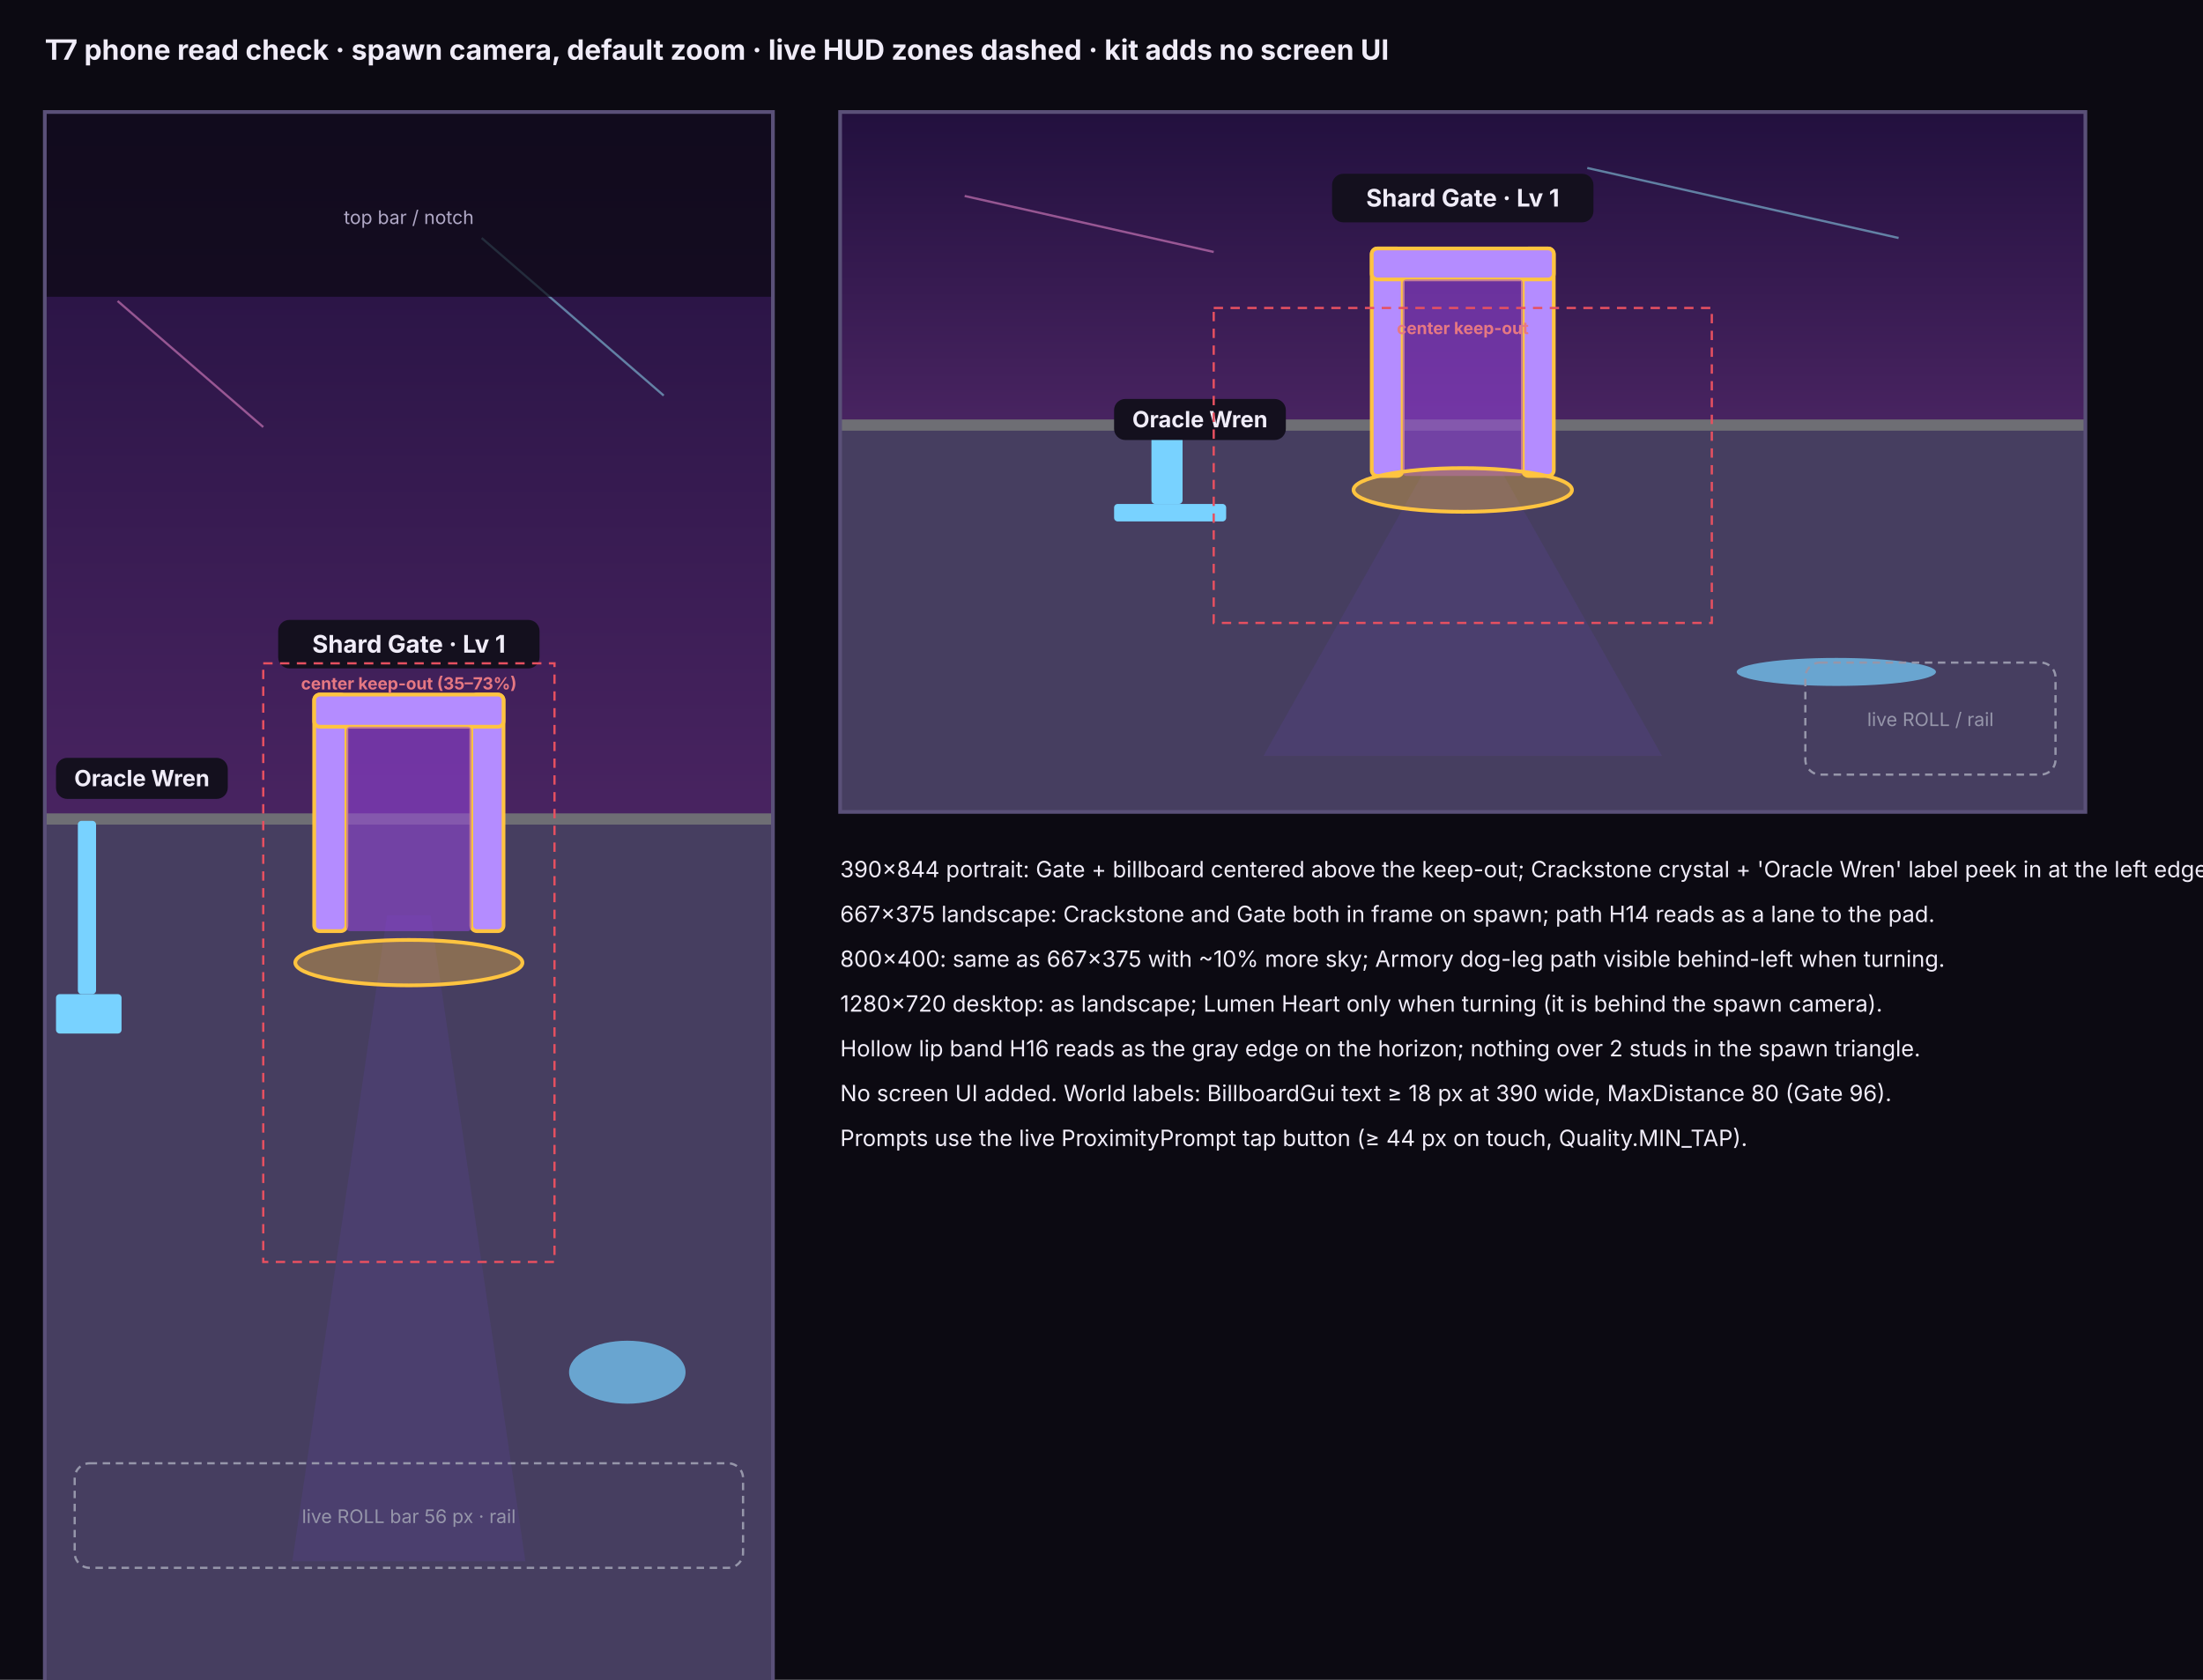
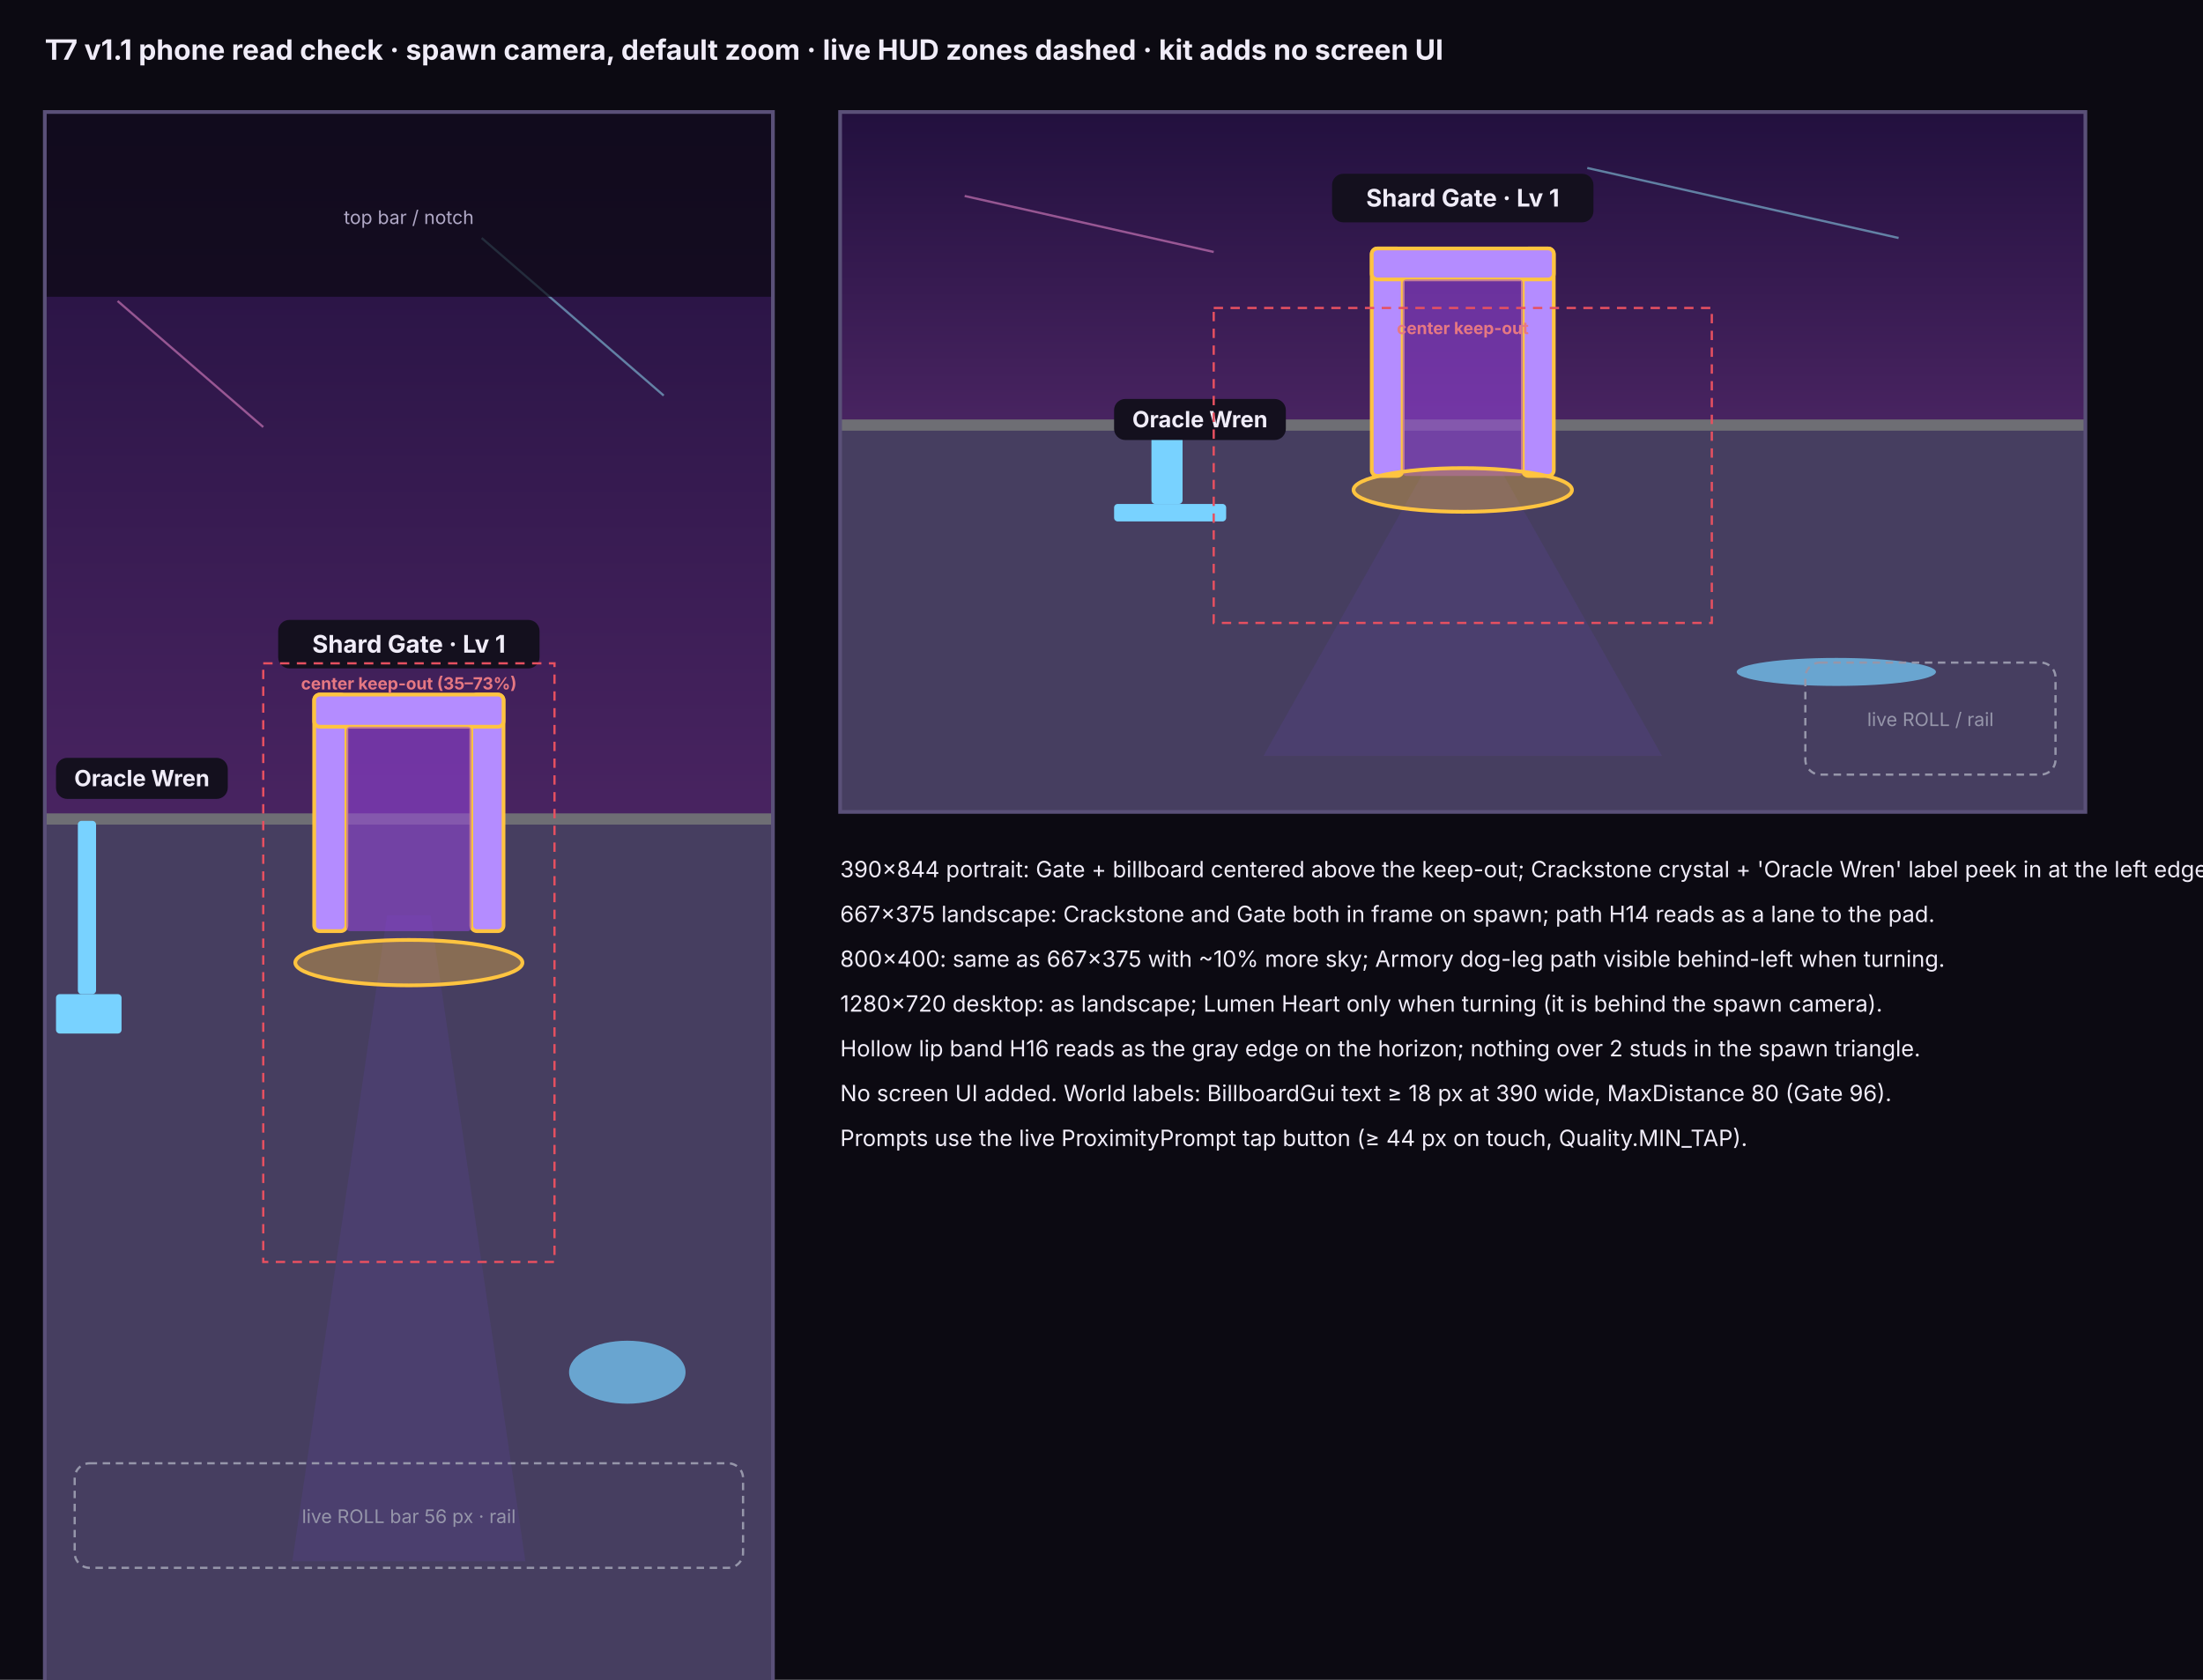
<svg xmlns="http://www.w3.org/2000/svg" width="1180" height="900" viewBox="0 0 1180 900">
  <rect x="0" y="0" width="1180" height="900" rx="0" fill="rgb(12,10,18)" />
-   <text x="24" y="32" font-family="'Builder Sans','BuilderSans','Inter','Segoe UI',Arial,sans-serif" font-size="15" font-weight="700" fill="rgb(240,236,248)" text-anchor="start">T7 phone read check · spawn camera, default zoom · live HUD zones dashed · kit adds no screen UI</text>
+   <text x="24" y="32" font-family="'Builder Sans','BuilderSans','Inter','Segoe UI',Arial,sans-serif" font-size="15" font-weight="700" fill="rgb(240,236,248)" text-anchor="start">T7 v1.1 phone read check · spawn camera, default zoom · live HUD zones dashed · kit adds no screen UI</text>
  <g transform="translate(24,60)">
    <defs>
      <linearGradient id="sk390" x1="0" y1="0" x2="0" y2="1">
        <stop offset="0" stop-color="rgb(34,16,62)" />
        <stop offset="1" stop-color="rgb(120,60,140)" />
      </linearGradient>
    </defs>
    <rect x="0" y="0" width="390" height="844" rx="0" fill="url(#sk390)" />
    <polygon points="0,379.8 390,379.8 390,844 0,844" fill="rgb(70,62,96)" />
    <line x1="39.0" y1="101.28" x2="117.0" y2="168.8" stroke="rgb(255,150,220)" stroke-width="1.2" opacity="0.5" />
    <line x1="234.0" y1="67.52" x2="331.5" y2="151.92" stroke="rgb(150,235,255)" stroke-width="1.2" opacity="0.5" />
    <rect x="0" y="375.8" width="390" height="6" rx="0" fill="rgb(110,110,116)" />
    <polygon points="132.6,776.48 257.4,776.48 206.7,430.44 183.3,430.44" fill="rgb(75,63,112)" opacity="0.9" />
    <rect x="144.3" y="312.13" width="17.238" height="126.75" rx="3" fill="rgb(180,140,255)" stroke="rgb(255,196,64)" stroke-width="2" />
    <rect x="228.462" y="312.13" width="17.238" height="126.75" rx="3" fill="rgb(180,140,255)" stroke="rgb(255,196,64)" stroke-width="2" />
    <rect x="144.3" y="312.13" width="101.4" height="17.238" rx="3" fill="rgb(180,140,255)" stroke="rgb(255,196,64)" stroke-width="2" />
    <rect x="161.538" y="329.368" width="66.924" height="109.512" rx="2" fill="rgb(150,70,220)" opacity="0.55" />
    <ellipse cx="195.0" cy="455.76" rx="60.84" ry="12.168" fill="rgb(255,196,64)" fill-opacity="0.35" stroke="rgb(255,196,64)" stroke-width="2" />
    <rect x="125.0" y="272.13" width="140" height="26" rx="6" fill="rgb(20,16,30)" />
    <text x="195.0" y="289.68" font-family="'Builder Sans','BuilderSans','Inter','Segoe UI',Arial,sans-serif" font-size="13" font-weight="700" fill="rgb(240,236,248)" text-anchor="middle">Shard Gate · Lv 1</text>
    <rect x="6" y="472.64" width="35.1" height="21.1" rx="2" fill="rgb(120,210,255)" />
    <rect x="17.7" y="379.8" width="9.75" height="92.84" rx="2" fill="rgb(120,210,255)" />
    <rect x="6" y="346.04" width="92" height="22" rx="6" fill="rgb(20,16,30)" />
    <text x="52.0" y="361.24" font-family="'Builder Sans','BuilderSans','Inter','Segoe UI',Arial,sans-serif" font-size="12" font-weight="700" fill="rgb(240,236,248)" text-anchor="middle">Oracle Wren</text>
    <ellipse cx="312.0" cy="675.2" rx="31.2" ry="16.88" fill="rgb(120,210,255)" opacity="0.7" />
    <rect x="0" y="0" width="390" height="99" rx="0" fill="rgb(10,8,16)" opacity="0.7" />
    <text x="195.0" y="60" font-family="'Builder Sans','BuilderSans','Inter','Segoe UI',Arial,sans-serif" font-size="10" font-weight="400" fill="rgb(176,168,198)" text-anchor="middle">top bar / notch</text>
    <rect x="117.0" y="295.4" width="156.0" height="320.72" rx="0" fill="none" stroke="rgb(230,80,96)" stroke-width="1.2" stroke-dasharray="5 4" />
    <text x="195.0" y="309.4" font-family="'Builder Sans','BuilderSans','Inter','Segoe UI',Arial,sans-serif" font-size="9" font-weight="700" fill="rgb(230,120,130)" text-anchor="middle">center keep-out (35–73%)</text>
    <rect x="16" y="724" width="358" height="56" rx="8" fill="none" stroke="rgb(150,150,170)" stroke-width="1.2" stroke-dasharray="4 3" />
    <text x="195.0" y="756" font-family="'Builder Sans','BuilderSans','Inter','Segoe UI',Arial,sans-serif" font-size="10" font-weight="400" fill="rgb(150,150,170)" text-anchor="middle">live ROLL bar 56 px · rail</text>
  </g>
  <rect x="24" y="60" width="390" height="844" rx="0" fill="none" stroke="rgb(90,80,120)" stroke-width="2" />
  <g transform="translate(450,60)">
    <defs>
      <linearGradient id="sk667" x1="0" y1="0" x2="0" y2="1">
        <stop offset="0" stop-color="rgb(34,16,62)" />
        <stop offset="1" stop-color="rgb(120,60,140)" />
      </linearGradient>
    </defs>
    <rect x="0" y="0" width="667" height="375" rx="0" fill="url(#sk667)" />
    <polygon points="0,168.75 667,168.75 667,375 0,375" fill="rgb(70,62,96)" />
    <line x1="66.7" y1="45.0" x2="200.1" y2="75.0" stroke="rgb(255,150,220)" stroke-width="1.2" opacity="0.5" />
    <line x1="400.2" y1="30.0" x2="566.95" y2="67.5" stroke="rgb(150,235,255)" stroke-width="1.2" opacity="0.5" />
    <rect x="0" y="164.75" width="667" height="6" rx="0" fill="rgb(110,110,116)" />
    <polygon points="226.78,345.0 440.22,345.0 353.51,191.25 313.49,191.25" fill="rgb(75,63,112)" opacity="0.9" />
    <rect x="284.75" y="73.125" width="16.575" height="121.875" rx="3" fill="rgb(180,140,255)" stroke="rgb(255,196,64)" stroke-width="2" />
    <rect x="365.675" y="73.125" width="16.575" height="121.875" rx="3" fill="rgb(180,140,255)" stroke="rgb(255,196,64)" stroke-width="2" />
    <rect x="284.75" y="73.125" width="97.5" height="16.575" rx="3" fill="rgb(180,140,255)" stroke="rgb(255,196,64)" stroke-width="2" />
    <rect x="301.325" y="89.7" width="64.35" height="105.3" rx="2" fill="rgb(150,70,220)" opacity="0.55" />
    <ellipse cx="333.5" cy="202.5" rx="58.5" ry="11.7" fill="rgb(255,196,64)" fill-opacity="0.35" stroke="rgb(255,196,64)" stroke-width="2" />
    <rect x="263.5" y="33.125" width="140" height="26" rx="6" fill="rgb(20,16,30)" />
    <text x="333.5" y="50.675" font-family="'Builder Sans','BuilderSans','Inter','Segoe UI',Arial,sans-serif" font-size="13" font-weight="700" fill="rgb(240,236,248)" text-anchor="middle">Shard Gate · Lv 1</text>
    <rect x="146.74" y="210.0" width="60.03" height="9.375" rx="2" fill="rgb(120,210,255)" />
    <rect x="166.75" y="168.75" width="16.675" height="41.25" rx="2" fill="rgb(120,210,255)" />
    <rect x="146.74" y="153.75" width="92" height="22" rx="6" fill="rgb(20,16,30)" />
    <text x="192.74" y="168.95" font-family="'Builder Sans','BuilderSans','Inter','Segoe UI',Arial,sans-serif" font-size="12" font-weight="700" fill="rgb(240,236,248)" text-anchor="middle">Oracle Wren</text>
    <ellipse cx="533.6" cy="300.0" rx="53.36" ry="7.5" fill="rgb(120,210,255)" opacity="0.7" />
    <rect x="200.1" y="105" width="266.8" height="168.75" rx="0" fill="none" stroke="rgb(230,80,96)" stroke-width="1.2" stroke-dasharray="5 4" />
    <text x="333.5" y="119" font-family="'Builder Sans','BuilderSans','Inter','Segoe UI',Arial,sans-serif" font-size="9" font-weight="700" fill="rgb(230,120,130)" text-anchor="middle">center keep-out</text>
    <rect x="517" y="295" width="134" height="60" rx="8" fill="none" stroke="rgb(150,150,170)" stroke-width="1.2" stroke-dasharray="4 3" />
    <text x="584" y="329" font-family="'Builder Sans','BuilderSans','Inter','Segoe UI',Arial,sans-serif" font-size="10" font-weight="400" fill="rgb(150,150,170)" text-anchor="middle">live ROLL / rail</text>
  </g>
  <rect x="450" y="60" width="667" height="375" rx="0" fill="none" stroke="rgb(90,80,120)" stroke-width="2" />
  <text x="450" y="470" font-family="'Builder Sans','BuilderSans','Inter','Segoe UI',Arial,sans-serif" font-size="12" font-weight="400" fill="rgb(240,236,248)" text-anchor="start">390×844 portrait: Gate + billboard centered above the keep-out; Crackstone crystal + 'Oracle Wren' label peek in at the left edge.</text>
  <text x="450" y="494" font-family="'Builder Sans','BuilderSans','Inter','Segoe UI',Arial,sans-serif" font-size="12" font-weight="400" fill="rgb(240,236,248)" text-anchor="start">667×375 landscape: Crackstone and Gate both in frame on spawn; path H14 reads as a lane to the pad.</text>
  <text x="450" y="518" font-family="'Builder Sans','BuilderSans','Inter','Segoe UI',Arial,sans-serif" font-size="12" font-weight="400" fill="rgb(240,236,248)" text-anchor="start">800×400: same as 667×375 with ~10% more sky; Armory dog-leg path visible behind-left when turning.</text>
  <text x="450" y="542" font-family="'Builder Sans','BuilderSans','Inter','Segoe UI',Arial,sans-serif" font-size="12" font-weight="400" fill="rgb(240,236,248)" text-anchor="start">1280×720 desktop: as landscape; Lumen Heart only when turning (it is behind the spawn camera).</text>
  <text x="450" y="566" font-family="'Builder Sans','BuilderSans','Inter','Segoe UI',Arial,sans-serif" font-size="12" font-weight="400" fill="rgb(240,236,248)" text-anchor="start">Hollow lip band H16 reads as the gray edge on the horizon; nothing over 2 studs in the spawn triangle.</text>
  <text x="450" y="590" font-family="'Builder Sans','BuilderSans','Inter','Segoe UI',Arial,sans-serif" font-size="12" font-weight="400" fill="rgb(240,236,248)" text-anchor="start">No screen UI added. World labels: BillboardGui text ≥ 18 px at 390 wide, MaxDistance 80 (Gate 96).</text>
  <text x="450" y="614" font-family="'Builder Sans','BuilderSans','Inter','Segoe UI',Arial,sans-serif" font-size="12" font-weight="400" fill="rgb(240,236,248)" text-anchor="start">Prompts use the live ProximityPrompt tap button (≥ 44 px on touch, Quality.MIN_TAP).</text>
</svg>
